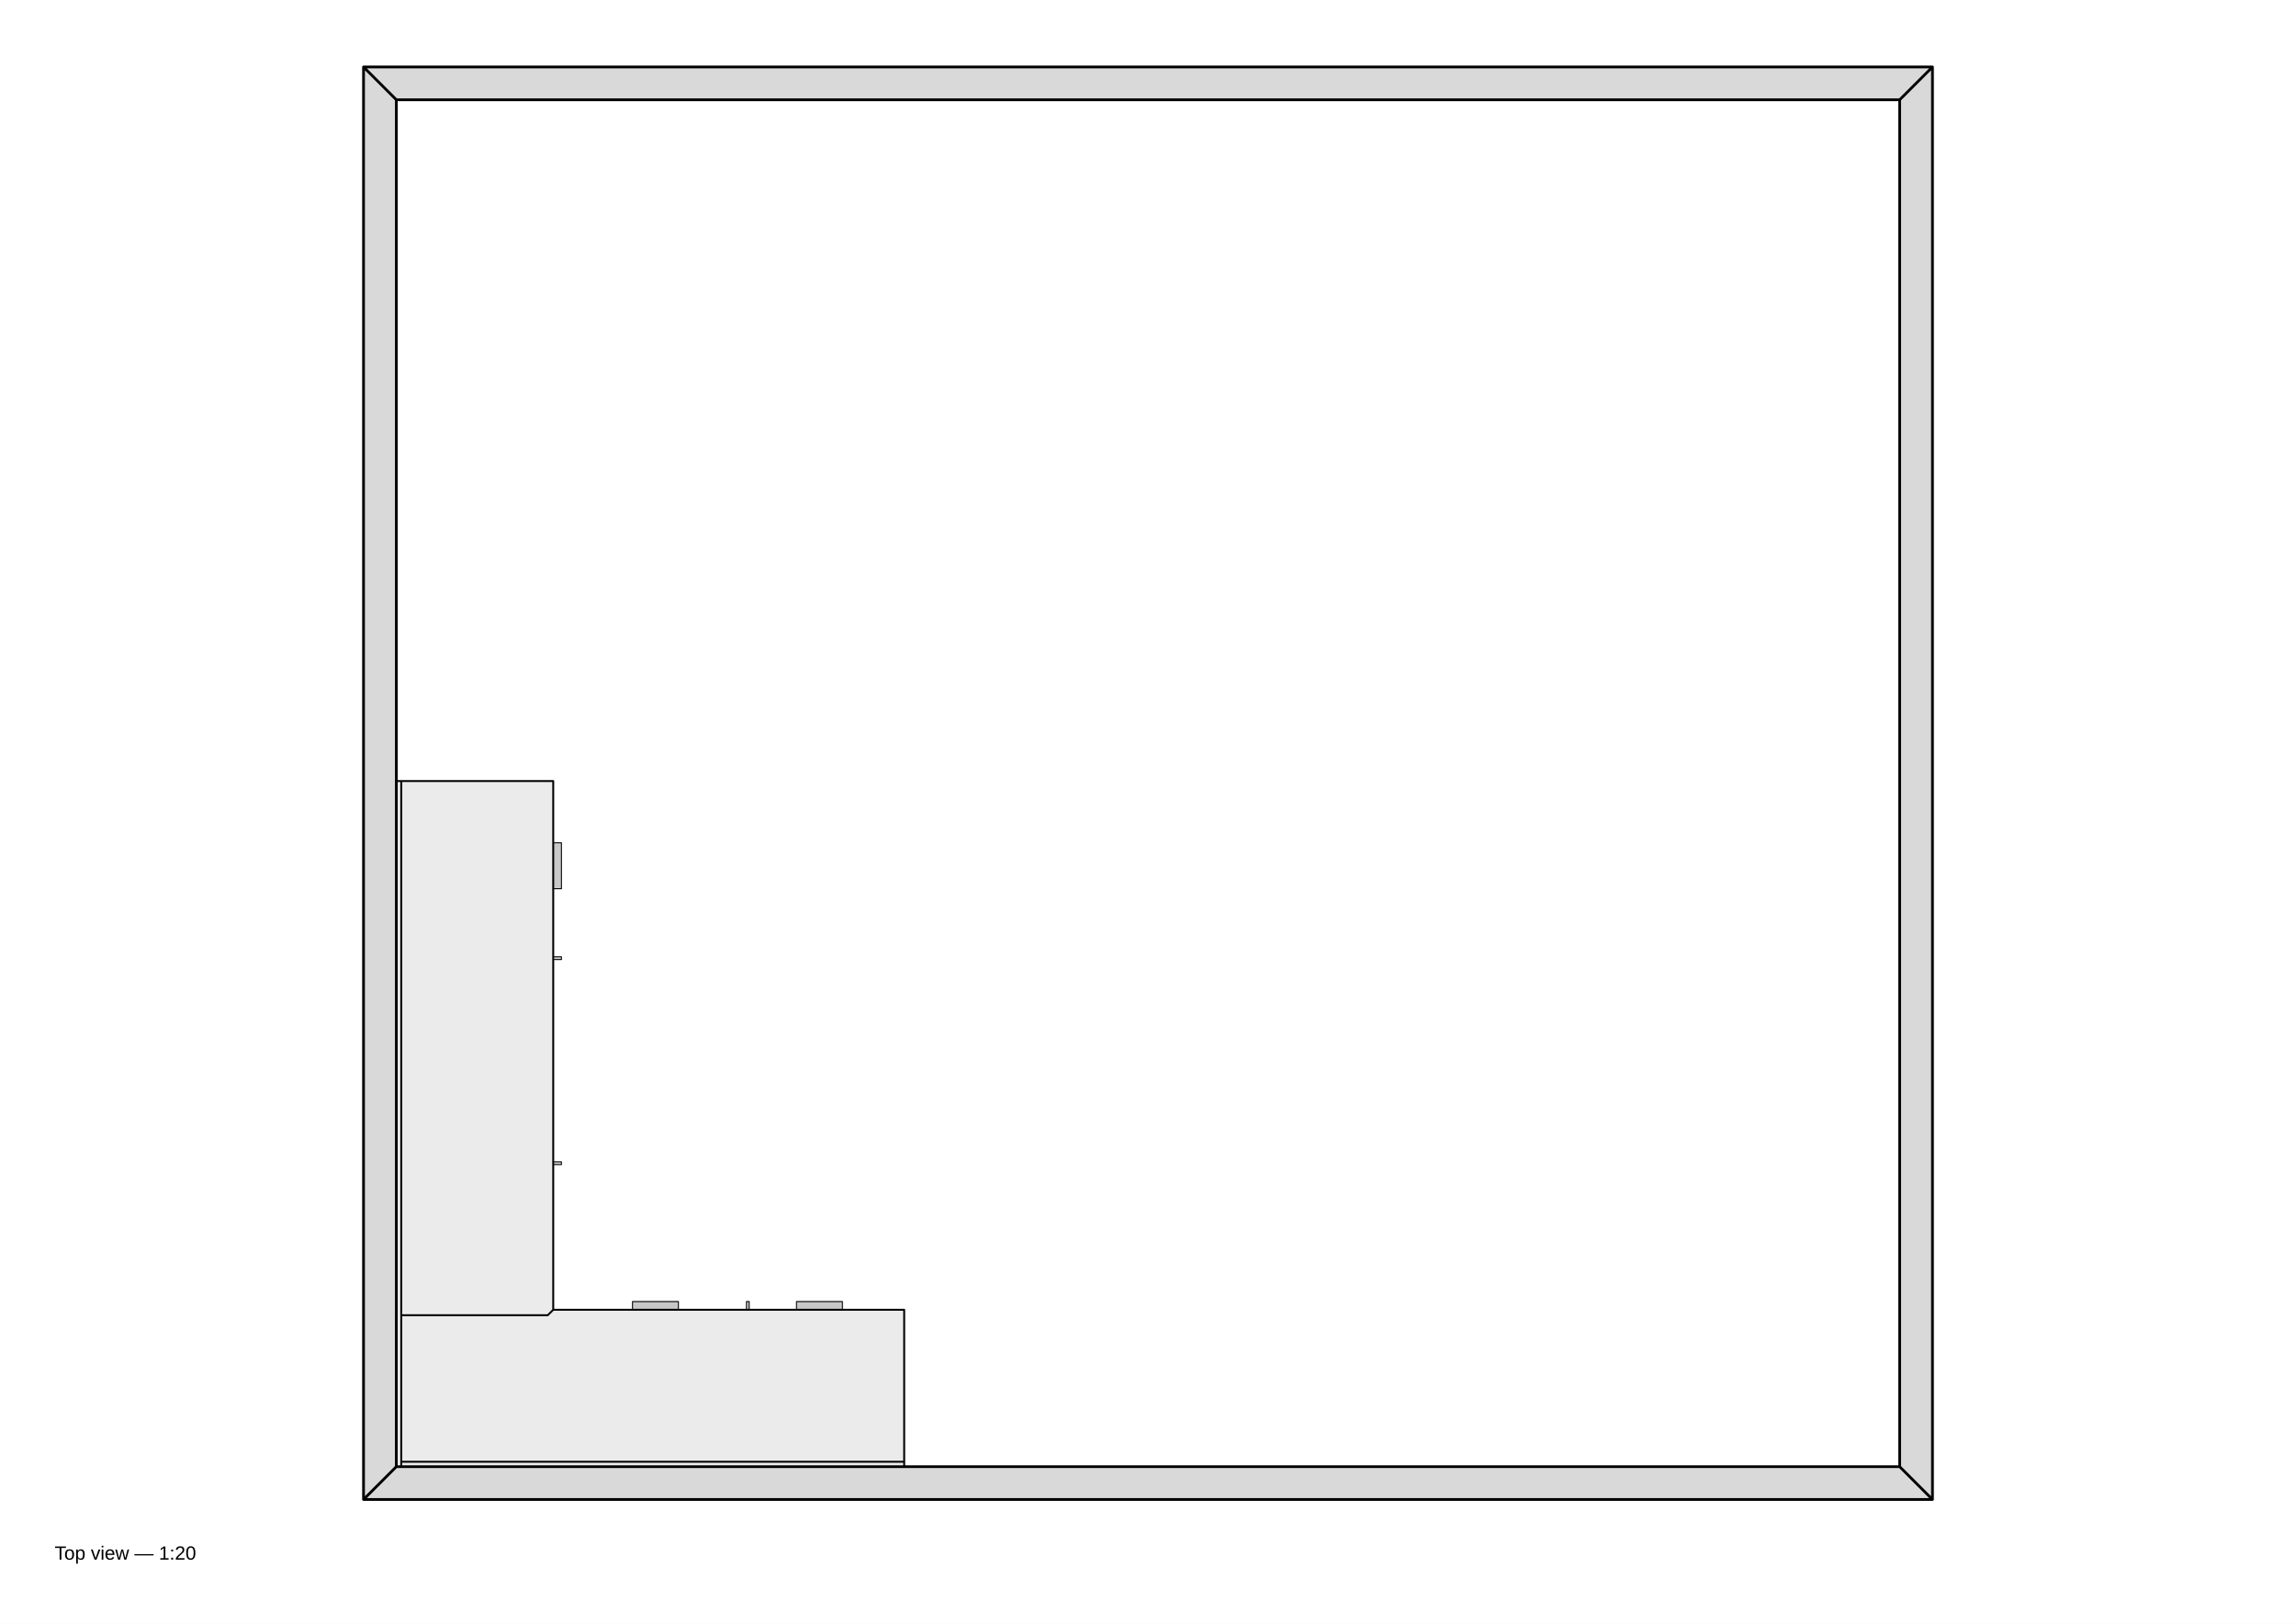
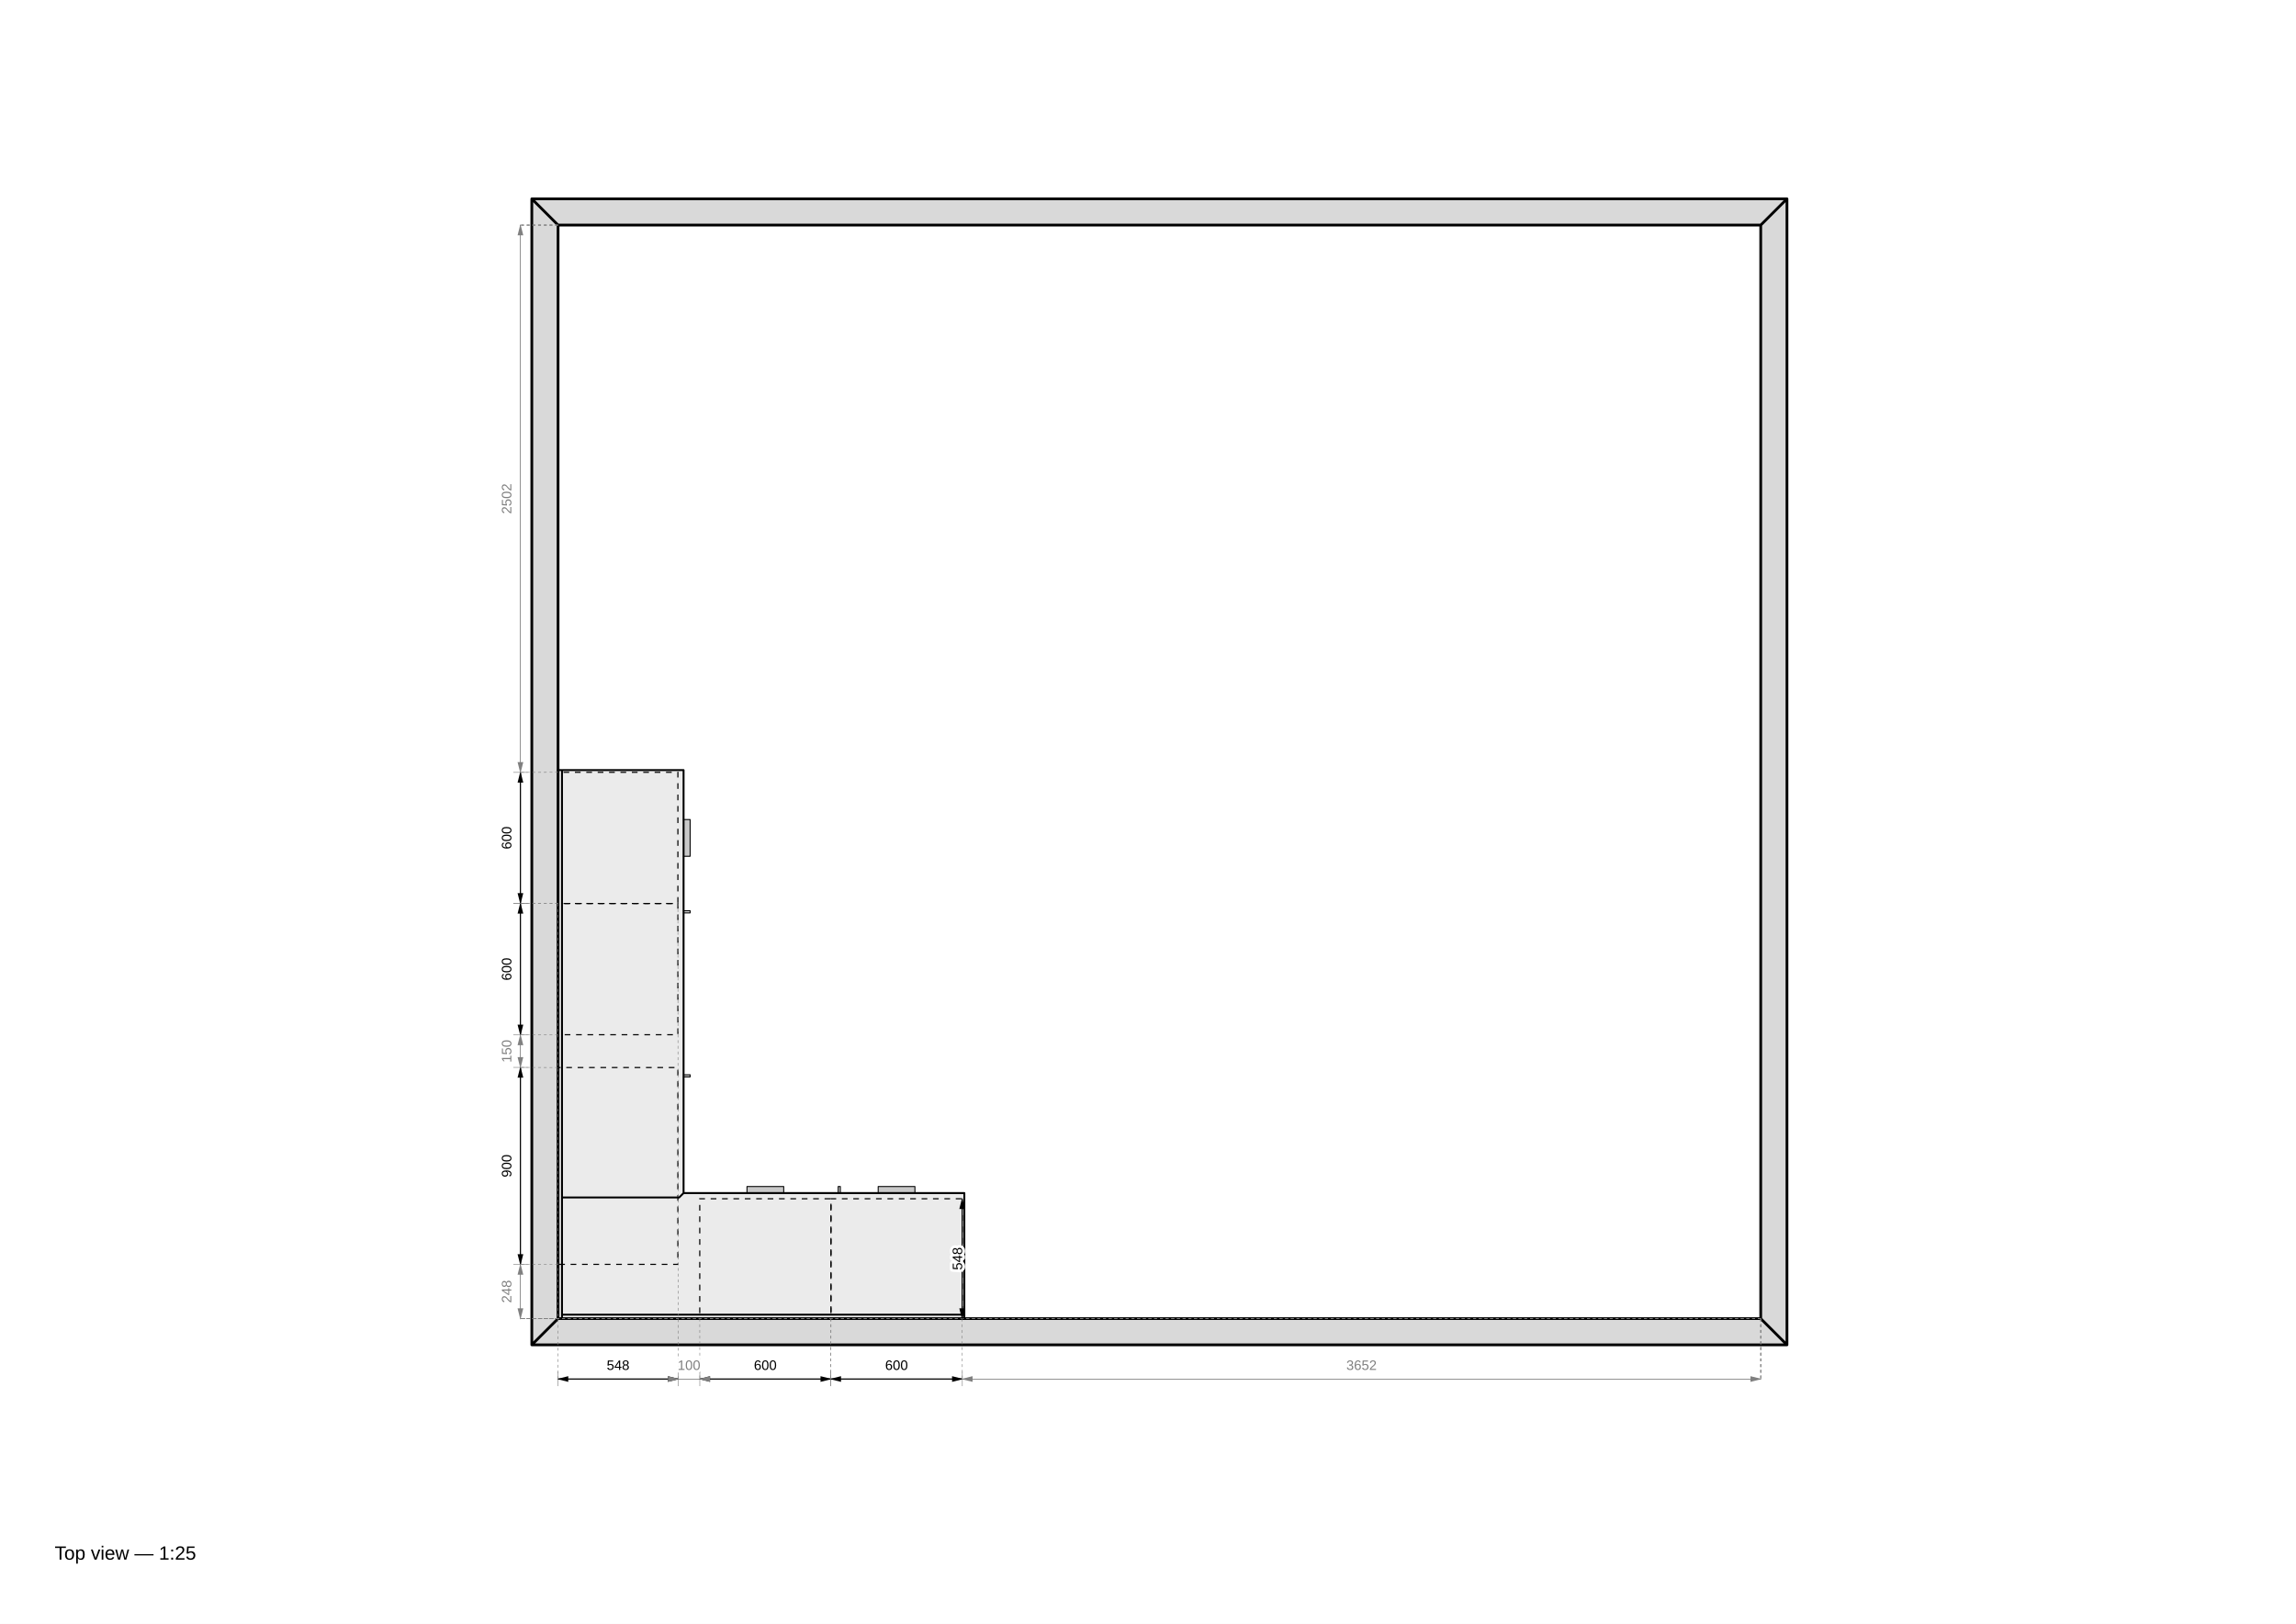
- <svg xmlns="http://www.w3.org/2000/svg" width="420mm" height="297mm" viewBox="-6265.0 -1600.0 8400.0 5940.0">
-   <rect x="-6265.0" y="-1600.0" width="8400.0" height="5940.0" fill="#ffffff" />
+ <svg xmlns="http://www.w3.org/2000/svg" width="420mm" height="297mm" viewBox="-7367.1 -2264.2 10500.0 7425.0">
+   <rect x="-7367.1" y="-2264.2" width="10500.0" height="7425.0" fill="#ffffff" />
  <g id="fills" fill-rule="evenodd">
    <path d="M-4815.0 2617.0L-4815.0 2616.0L-4814.0 2616.0L-4814.0 2617.0Z" fill="#f0f0f0" />
    <path d="M-4317.0 3251.0L-4317.0 1287.0L-4301.0 1287.0L-4301.0 3251.0Z" fill="#f0f0f0" />
    <path d="M-2987.0 3267.0L-4367.0 3267.0L-4367.0 3251.0L-2987.0 3251.0Z" fill="#f0f0f0" />
    <path d="M-4317.0 3251.0L-4317.0 1287.0L-4301.0 1287.0L-4301.0 3251.0Z" fill="#f0f0f0" />
    <path d="M-2987.0 3267.0L-4367.0 3267.0L-4367.0 3251.0L-2987.0 3251.0Z" fill="#f0f0f0" />
    <path d="M-4301.0 1287.0L-4805.0 1287.0L-4805.0 1271.0L-4301.0 1271.0Z" fill="#f0f0f0" />
    <path d="M-2987.0 3755.0L-2987.0 3251.0L-2971.0 3251.0L-2971.0 3755.0Z" fill="#f0f0f0" />
    <path d="M-4301.0 1287.0L-4805.0 1287.0L-4805.0 1271.0L-4301.0 1271.0Z" fill="#f0f0f0" />
    <path d="M-2987.0 3755.0L-2987.0 3251.0L-2971.0 3251.0L-2971.0 3755.0Z" fill="#f0f0f0" />
    <path d="M-4709.5 2632.0L-4709.5 2732.0L-4809.5 2732.0L-4809.5 2632.0Z" fill="#c8c8c8" />
    <path d="M-4312.0 2732.0L-4412.0 2732.0L-4412.0 2632.0L-4312.0 2632.0Z" fill="#c8c8c8" />
    <path d="M-4412.0 3502.0L-4412.0 3402.0L-4312.0 3402.0L-4312.0 3502.0Z" fill="#c8c8c8" />
    <path d="M-4809.5 3402.0L-4709.5 3402.0L-4709.5 3502.0L-4809.5 3502.0Z" fill="#c8c8c8" />
    <path d="M-4412.0 3119.5L-4412.0 3019.5L-4312.0 3019.5L-4312.0 3119.5Z" fill="#c8c8c8" />
    <path d="M-4682.0 1882.0L-4682.0 1982.0L-4782.0 1982.0L-4782.0 1882.0Z" fill="#c8c8c8" />
    <path d="M-4312.0 1982.0L-4412.0 1982.0L-4412.0 1882.0L-4312.0 1882.0Z" fill="#c8c8c8" />
    <path d="M-4412.0 2452.0L-4412.0 2352.0L-4312.0 2352.0L-4312.0 2452.0Z" fill="#c8c8c8" />
    <path d="M-4782.0 2352.0L-4682.0 2352.0L-4682.0 2452.0L-4782.0 2452.0Z" fill="#c8c8c8" />
    <path d="M-3552.0 3632.0L-3452.0 3632.0L-3452.0 3732.0L-3552.0 3732.0Z" fill="#c8c8c8" />
    <path d="M-3452.0 3262.0L-3452.0 3362.0L-3552.0 3362.0L-3552.0 3262.0Z" fill="#c8c8c8" />
    <path d="M-2982.0 3362.0L-3082.0 3362.0L-3082.0 3262.0L-2982.0 3262.0Z" fill="#c8c8c8" />
    <path d="M-3082.0 3732.0L-3082.0 3632.0L-2982.0 3632.0L-2982.0 3732.0Z" fill="#c8c8c8" />
    <path d="M-4682.0 1282.0L-4682.0 1382.0L-4782.0 1382.0L-4782.0 1282.0Z" fill="#c8c8c8" />
    <path d="M-4312.0 1382.0L-4412.0 1382.0L-4412.0 1282.0L-4312.0 1282.0Z" fill="#c8c8c8" />
    <path d="M-4412.0 1852.0L-4412.0 1752.0L-4312.0 1752.0L-4312.0 1852.0Z" fill="#c8c8c8" />
    <path d="M-4782.0 1752.0L-4682.0 1752.0L-4682.0 1852.0L-4782.0 1852.0Z" fill="#c8c8c8" />
    <path d="M-4814.5 3498.0L-4814.5 2636.0L-4267.5 2636.0L-4267.5 3498.0Z" fill="#ffffff" />
    <path d="M-4787.0 2448.0L-4787.0 1886.0L-4267.5 1886.0L-4267.5 2448.0Z" fill="#ffffff" />
    <path d="M-4787.0 1848.0L-4787.0 1286.0L-4267.5 1286.0L-4267.5 1848.0Z" fill="#ffffff" />
    <path d="M-2986.0 3737.0L-3548.0 3737.0L-3548.0 3217.5L-2986.0 3217.5Z" fill="#ffffff" />
    <path d="M-4305.0 2595.0L-4305.0 2555.0L-4265.0 2555.0L-4265.0 2595.0Z" fill="#ffffff" />
    <path d="M-4755.0 1830.5L-4755.0 1303.5L-4265.0 1303.5L-4265.0 1830.5Z" fill="#f5f5f5" />
    <path d="M-4670.0 1848.0L-4670.0 1817.0L-4269.0 1817.0L-4269.0 1848.0Z" fill="#c8c8c8" />
    <path d="M-4670.0 1317.0L-4670.0 1286.0L-4269.0 1286.0L-4269.0 1317.0Z" fill="#c8c8c8" />
    <path d="M-4330.2 3112.0L-4350.8 3112.0L-4350.8 3103.0L-4330.2 3103.0Z" fill="#c8c8c8" />
    <path d="M-4771.1 3505.4L-4771.1 3484.7L-4762.9 3484.7L-4762.9 3505.4Z" fill="#c8c8c8" />
    <path d="M-4762.9 2629.6L-4762.9 2650.3L-4771.1 2650.3L-4771.1 2629.6Z" fill="#c8c8c8" />
    <path d="M-4361.6 3505.4L-4361.6 3484.7L-4353.4 3484.7L-4353.4 3505.4Z" fill="#c8c8c8" />
    <path d="M-4353.4 2629.6L-4353.4 2650.3L-4361.6 2650.3L-4361.6 2629.6Z" fill="#c8c8c8" />
    <path d="M-4771.1 2455.4L-4771.1 2434.7L-4762.9 2434.7L-4762.9 2455.4Z" fill="#c8c8c8" />
    <path d="M-4762.9 1879.6L-4762.9 1900.3L-4771.1 1900.3L-4771.1 1879.6Z" fill="#c8c8c8" />
    <path d="M-4291.1 2455.4L-4291.1 2434.7L-4282.9 2434.7L-4282.9 2455.4Z" fill="#c8c8c8" />
    <path d="M-4282.9 1879.6L-4282.9 1900.3L-4291.1 1900.3L-4291.1 1879.6Z" fill="#c8c8c8" />
    <path d="M-4787.0 3497.5L-4787.0 2636.5L-4339.0 2636.5L-4339.0 3497.5Z" fill="#ffffff" />
    <path d="M-4787.0 2447.5L-4787.0 1886.5L-4267.0 1886.5L-4267.0 2447.5Z" fill="#ffffff" />
    <path d="M-4246.0 1651.0L-4246.0 1483.0L-4211.0 1483.0L-4211.0 1651.0Z" fill="#c8c8c8" />
    <path d="M-4762.0 1841.0L-4762.0 1775.0L-4265.0 1775.0L-4265.0 1841.0Z" fill="#c8c8c8" />
    <path d="M-4762.0 1359.0L-4762.0 1293.0L-4265.0 1293.0L-4265.0 1359.0Z" fill="#c8c8c8" />
    <path d="M-4755.0 1829.0L-4755.0 1305.0L-4739.0 1305.0L-4739.0 1829.0Z" fill="#f5f5f5" />
    <path d="M-4265.0 1864.0L-4265.0 1270.0L-4246.0 1270.0L-4246.0 1864.0Z" fill="#f5f5f5" />
    <path d="M-2978.6 3721.1L-2999.3 3721.1L-2999.3 3712.9L-2978.6 3712.9Z" fill="#c8c8c8" />
    <path d="M-3554.4 3712.9L-3533.7 3712.9L-3533.7 3721.1L-3554.4 3721.1Z" fill="#c8c8c8" />
    <path d="M-2978.6 3241.1L-2999.3 3241.1L-2999.3 3232.9L-2978.6 3232.9Z" fill="#c8c8c8" />
    <path d="M-3554.4 3232.9L-3533.7 3232.9L-3533.7 3241.1L-3554.4 3241.1Z" fill="#c8c8c8" />
    <path d="M-2986.5 3737.0L-3547.5 3737.0L-3547.5 3217.0L-2986.5 3217.0Z" fill="#ffffff" />
    <path d="M-4755.0 1830.5L-4755.0 1303.5L-4265.0 1303.5L-4265.0 1830.5Z" fill="#f5f5f5" />
    <path d="M-4670.0 1848.0L-4670.0 1817.0L-4269.0 1817.0L-4269.0 1848.0Z" fill="#c8c8c8" />
    <path d="M-4670.0 1317.0L-4670.0 1286.0L-4269.0 1286.0L-4269.0 1317.0Z" fill="#c8c8c8" />
    <path d="M-4305.0 2595.0L-4305.0 2555.0L-4265.0 2555.0L-4265.0 2595.0Z" fill="#ffffff" />
    <path d="M-4330.2 3112.0L-4350.8 3112.0L-4350.8 3103.0L-4330.2 3103.0Z" fill="#c8c8c8" />
    <path d="M-4771.1 3505.4L-4771.1 3484.7L-4762.9 3484.7L-4762.9 3505.4Z" fill="#c8c8c8" />
    <path d="M-4762.9 2629.6L-4762.9 2650.3L-4771.1 2650.3L-4771.1 2629.6Z" fill="#c8c8c8" />
    <path d="M-4361.6 3505.4L-4361.6 3484.7L-4353.4 3484.7L-4353.4 3505.4Z" fill="#c8c8c8" />
    <path d="M-4353.4 2629.6L-4353.4 2650.3L-4361.6 2650.3L-4361.6 2629.6Z" fill="#c8c8c8" />
    <path d="M-4771.1 2455.4L-4771.1 2434.7L-4762.9 2434.7L-4762.9 2455.4Z" fill="#c8c8c8" />
    <path d="M-4762.9 1879.6L-4762.9 1900.3L-4771.1 1900.3L-4771.1 1879.6Z" fill="#c8c8c8" />
    <path d="M-4291.1 2455.4L-4291.1 2434.7L-4282.9 2434.7L-4282.9 2455.4Z" fill="#c8c8c8" />
    <path d="M-4282.9 1879.6L-4282.9 1900.3L-4291.1 1900.3L-4291.1 1879.6Z" fill="#c8c8c8" />
    <path d="M-4787.0 3497.5L-4787.0 2636.5L-4339.0 2636.5L-4339.0 3497.5Z" fill="#ffffff" />
    <path d="M-4787.0 2447.5L-4787.0 1886.5L-4267.0 1886.5L-4267.0 2447.5Z" fill="#ffffff" />
    <path d="M-4762.0 1841.0L-4762.0 1775.0L-4265.0 1775.0L-4265.0 1841.0Z" fill="#c8c8c8" />
    <path d="M-4762.0 1359.0L-4762.0 1293.0L-4265.0 1293.0L-4265.0 1359.0Z" fill="#c8c8c8" />
    <path d="M-4755.0 1829.0L-4755.0 1305.0L-4739.0 1305.0L-4739.0 1829.0Z" fill="#f5f5f5" />
    <path d="M-3524.0 3196.0L-3534.0 3196.0L-3534.0 3161.0L-3524.0 3161.0Z" fill="#c8c8c8" />
    <path d="M-4246.0 1651.0L-4246.0 1483.0L-4211.0 1483.0L-4211.0 1651.0Z" fill="#c8c8c8" />
    <path d="M-2970.0 3215.0L-3564.0 3215.0L-3564.0 3196.0L-2970.0 3196.0Z" fill="#f5f5f5" />
    <path d="M-4265.0 1864.0L-4265.0 1270.0L-4246.0 1270.0L-4246.0 1864.0Z" fill="#f5f5f5" />
    <path d="M-3003.5 3705.0L-3530.5 3705.0L-3530.5 3215.0L-3003.5 3215.0Z" fill="#f5f5f5" />
    <path d="M-4755.0 1830.5L-4755.0 1303.5L-4265.0 1303.5L-4265.0 1830.5Z" fill="#f5f5f5" />
    <path d="M-2986.0 3620.0L-3017.0 3620.0L-3017.0 3219.0L-2986.0 3219.0Z" fill="#c8c8c8" />
    <path d="M-3517.0 3620.0L-3548.0 3620.0L-3548.0 3219.0L-3517.0 3219.0Z" fill="#c8c8c8" />
    <path d="M-4670.0 1848.0L-4670.0 1817.0L-4269.0 1817.0L-4269.0 1848.0Z" fill="#c8c8c8" />
    <path d="M-4670.0 1317.0L-4670.0 1286.0L-4269.0 1286.0L-4269.0 1317.0Z" fill="#c8c8c8" />
    <path d="M-2993.0 3712.0L-3059.0 3712.0L-3059.0 3215.0L-2993.0 3215.0Z" fill="#c8c8c8" />
    <path d="M-3475.0 3712.0L-3541.0 3712.0L-3541.0 3215.0L-3475.0 3215.0Z" fill="#c8c8c8" />
    <path d="M-3005.0 3705.0L-3529.0 3705.0L-3529.0 3689.0L-3005.0 3689.0Z" fill="#f5f5f5" />
    <path d="M-4762.0 1841.0L-4762.0 1775.0L-4265.0 1775.0L-4265.0 1841.0Z" fill="#c8c8c8" />
    <path d="M-4762.0 1359.0L-4762.0 1293.0L-4265.0 1293.0L-4265.0 1359.0Z" fill="#c8c8c8" />
    <path d="M-4755.0 1829.0L-4755.0 1305.0L-4739.0 1305.0L-4739.0 1829.0Z" fill="#f5f5f5" />
    <path d="M-4246.0 1910.0L-4246.0 1900.0L-4211.0 1900.0L-4211.0 1910.0Z" fill="#c8c8c8" />
    <path d="M-3783.0 3196.0L-3951.0 3196.0L-3951.0 3161.0L-3783.0 3161.0Z" fill="#c8c8c8" />
    <path d="M-3183.0 3196.0L-3351.0 3196.0L-3351.0 3161.0L-3183.0 3161.0Z" fill="#c8c8c8" />
    <path d="M-4246.0 1651.0L-4246.0 1483.0L-4211.0 1483.0L-4211.0 1651.0Z" fill="#c8c8c8" />
    <path d="M-4246.0 2660.0L-4246.0 2650.0L-4211.0 2650.0L-4211.0 2660.0Z" fill="#c8c8c8" />
    <path d="M-4286.5 3498.0L-4286.5 3117.0L-4267.5 3117.0L-4267.5 3498.0Z" fill="#ffffff" />
    <path d="M-4337.5 3117.0L-4337.5 3098.0L-4267.5 3098.0L-4267.5 3117.0Z" fill="#ffffff" />
    <path d="M-4795.0 3508.0L-4795.0 2626.0L-4787.0 2626.0L-4787.0 3508.0Z" fill="#ffffff" />
    <path d="M-4305.0 2595.0L-4305.0 2555.0L-4265.0 2555.0L-4265.0 2595.0Z" fill="#ffffff" />
    <path d="M-3570.0 3215.0L-4164.0 3215.0L-4164.0 3196.0L-3570.0 3196.0Z" fill="#ffffff" />
    <path d="M-4265.0 2464.0L-4265.0 1870.0L-4246.0 1870.0L-4246.0 2464.0Z" fill="#f5f5f5" />
    <path d="M-2970.0 3215.0L-3564.0 3215.0L-3564.0 3196.0L-2970.0 3196.0Z" fill="#f5f5f5" />
    <path d="M-4265.0 1864.0L-4265.0 1270.0L-4246.0 1270.0L-4246.0 1864.0Z" fill="#f5f5f5" />
    <path d="M-4795.0 2458.0L-4795.0 1876.0L-4787.0 1876.0L-4787.0 2458.0Z" fill="#ffffff" />
    <path d="M-2976.0 3745.0L-3558.0 3745.0L-3558.0 3737.0L-2976.0 3737.0Z" fill="#ffffff" />
    <path d="M-4795.0 1858.0L-4795.0 1276.0L-4787.0 1276.0L-4787.0 1858.0Z" fill="#ffffff" />
    <path d="M-4387.0 3498.0L-4387.0 2636.0L-4267.0 2636.0L-4267.0 3498.0Z" fill="#f5f5f5" />
    <path d="M-4815.0 3498.0L-4815.0 2636.0L-4695.0 2636.0L-4695.0 3498.0Z" fill="#ffffff" />
    <path d="M-4387.0 2448.0L-4387.0 1886.0L-4267.0 1886.0L-4267.0 2448.0Z" fill="#f5f5f5" />
    <path d="M-4787.0 2448.0L-4787.0 1886.0L-4667.0 1886.0L-4667.0 2448.0Z" fill="#ffffff" />
    <path d="M-2986.0 3337.0L-3548.0 3337.0L-3548.0 3217.0L-2986.0 3217.0Z" fill="#f5f5f5" />
    <path d="M-2986.0 3737.0L-3548.0 3737.0L-3548.0 3617.0L-2986.0 3617.0Z" fill="#ffffff" />
    <path d="M-4387.0 1848.0L-4387.0 1286.0L-4267.0 1286.0L-4267.0 1848.0Z" fill="#f5f5f5" />
    <path d="M-4787.0 1848.0L-4787.0 1286.0L-4667.0 1286.0L-4667.0 1848.0Z" fill="#ffffff" />
    <path d="M-4815.0 3517.0L-4815.0 3498.0L-4267.0 3498.0L-4267.0 3517.0Z" fill="#ffffff" />
    <path d="M-4815.0 2636.0L-4815.0 2617.0L-4267.0 2617.0L-4267.0 2636.0Z" fill="#ffffff" />
    <path d="M-4265.0 3114.0L-4265.0 2620.0L-4246.0 2620.0L-4246.0 3114.0Z" fill="#f5f5f5" />
    <path d="M-4170.0 3215.0L-4246.0 3215.0L-4246.0 3196.0L-4170.0 3196.0Z" fill="#ffffff" />
    <path d="M-4265.0 3215.0L-4265.0 3120.0L-4246.0 3120.0L-4246.0 3215.0Z" fill="#ffffff" />
    <path d="M-3568.0 3765.0L-4166.0 3765.0L-4166.0 3215.0L-3568.0 3215.0Z" fill="#c8c8c8" />
    <path d="M-4417.0 2617.0L-4417.0 2598.0L-4267.0 2598.0L-4267.0 2617.0Z" fill="#ffffff" />
    <path d="M-4265.0 2617.0L-4265.0 2473.0L-4246.0 2473.0L-4246.0 2617.0Z" fill="#ffffff" />
    <path d="M-4815.0 2467.0L-4815.0 2448.0L-4267.0 2448.0L-4267.0 2467.0Z" fill="#ffffff" />
    <path d="M-4815.0 1886.0L-4815.0 1867.0L-4267.0 1867.0L-4267.0 1886.0Z" fill="#ffffff" />
    <path d="M-2967.0 3765.0L-2986.0 3765.0L-2986.0 3217.0L-2967.0 3217.0Z" fill="#ffffff" />
    <path d="M-3548.0 3765.0L-3567.0 3765.0L-3567.0 3217.0L-3548.0 3217.0Z" fill="#ffffff" />
    <path d="M-4815.0 1867.0L-4815.0 1848.0L-4267.0 1848.0L-4267.0 1867.0Z" fill="#ffffff" />
    <path d="M-4815.0 1286.0L-4815.0 1267.0L-4267.0 1267.0L-4267.0 1286.0Z" fill="#ffffff" />
    <path d="M-4815.0 3211.0L-4815.0 1257.0L-4241.0 1257.0L-4241.0 3191.0L-4261.0 3211.0Z" fill="#ebebeb" />
    <path d="M-2957.0 3765.0L-4815.0 3765.0L-4815.0 3211.0L-4261.0 3211.0L-4241.0 3191.0L-2957.0 3191.0Z" fill="#ebebeb" />
    <path d="M-4815.0 3765.0L-4815.0 1257.0L-4797.0 1257.0L-4797.0 3765.0Z" fill="#ebebeb" />
    <path d="M-2957.0 3765.0L-4797.0 3765.0L-4797.0 3747.0L-2957.0 3747.0Z" fill="#ebebeb" />
    <path d="M-4815.0 3765.0L-4815.0 1257.0L-4797.0 1257.0L-4797.0 3765.0Z" fill="#ebebeb" />
    <path d="M-2957.0 3765.0L-4797.0 3765.0L-4797.0 3747.0L-2957.0 3747.0Z" fill="#ebebeb" />
    <path d="M685.0 3765.0L685.0 -1235.0L805.0 -1355.0L805.0 3885.0Z" fill="#d9d9d9" />
    <path d="M685.0 -1235.0L-4815.0 -1235.0L-4935.0 -1355.0L805.0 -1355.0Z" fill="#d9d9d9" />
    <path d="M-4815.0 -1235.0L-4815.0 3765.0L-4935.0 3885.0L-4935.0 -1355.0Z" fill="#d9d9d9" />
    <path d="M-4815.0 3765.0L685.0 3765.0L805.0 3885.0L-4935.0 3885.0Z" fill="#d9d9d9" />
  </g>
  <g id="hidden-lines" fill="none" stroke="#000000" stroke-linecap="round" />
  <g id="lines" fill="none" stroke="#000000" stroke-linecap="round" stroke-linejoin="round">
-     <path class="wall" stroke-width="10.0" d="M685.0 3765.0L685.0 -1235.0M685.0 -1235.0L805.0 -1355.0M805.0 3885.0L805.0 -1355.0M685.0 3765.0L805.0 3885.0M-4815.0 -1235.0L685.0 -1235.0M-4935.0 -1355.0L-4815.0 -1235.0M-4935.0 -1355.0L805.0 -1355.0M-4815.0 3765.0L-4815.0 -1235.0M-4935.0 3885.0L-4815.0 3765.0M-4935.0 3885.0L-4935.0 -1355.0M-4815.0 3765.0L685.0 3765.0M-4935.0 3885.0L805.0 3885.0" />
-     <path class="worktop" stroke-width="7.0" d="M-4261.0 3211.0L-4241.0 3191.0M-4815.0 1257.0L-4241.0 1257.0M-4797.0 3765.0L-4797.0 1257.0M-2957.0 3191.0L-2957.0 3765.0M-4797.0 3747.0L-4797.0 3765.0M-4797.0 3747.0L-2957.0 3747.0M-4241.0 3191.0L-4241.0 1257.0M-4797.0 3211.0L-4261.0 3211.0M-4815.0 3211.0L-4815.0 3765.0M-4241.0 3191.0L-2957.0 3191.0" />
-     <path class="hardware" stroke-width="3.6" d="M-4241.0 2660.0L-4211.0 2660.0M-4241.0 2650.0L-4211.0 2650.0M-4211.0 2660.0L-4211.0 2650.0M-4211.0 1910.0L-4211.0 1900.0M-4211.0 1651.0L-4211.0 1483.0M-3783.0 3161.0L-3783.0 3191.0M-3951.0 3161.0L-3951.0 3191.0M-3951.0 3161.0L-3783.0 3161.0M-3534.0 3161.0L-3524.0 3161.0M-3351.0 3161.0L-3183.0 3161.0M-4241.0 1910.0L-4211.0 1910.0M-4241.0 1900.0L-4211.0 1900.0M-3524.0 3161.0L-3524.0 3191.0M-3534.0 3161.0L-3534.0 3191.0M-3183.0 3161.0L-3183.0 3191.0M-3351.0 3161.0L-3351.0 3191.0M-4241.0 1651.0L-4211.0 1651.0M-4241.0 1483.0L-4211.0 1483.0" />
+     <path class="wall" stroke-width="12.5" d="M685.0 3765.0L685.0 -1235.0M685.0 -1235.0L805.0 -1355.0M805.0 3885.0L805.0 -1355.0M685.0 3765.0L805.0 3885.0M-4815.0 -1235.0L685.0 -1235.0M-4935.0 -1355.0L-4815.0 -1235.0M-4935.0 -1355.0L805.0 -1355.0M-4815.0 3765.0L-4815.0 -1235.0M-4935.0 3885.0L-4815.0 3765.0M-4935.0 3885.0L-4935.0 -1355.0M-4815.0 3765.0L685.0 3765.0M-4935.0 3885.0L805.0 3885.0" />
+     <path class="worktop" stroke-width="8.8" d="M-4261.0 3211.0L-4241.0 3191.0M-4815.0 1257.0L-4241.0 1257.0M-4797.0 3765.0L-4797.0 1257.0M-2957.0 3191.0L-2957.0 3765.0M-4797.0 3747.0L-4797.0 3765.0M-4797.0 3747.0L-2957.0 3747.0M-4241.0 3191.0L-4241.0 1257.0M-4797.0 3211.0L-4261.0 3211.0M-4815.0 3211.0L-4815.0 3765.0M-4241.0 3191.0L-2957.0 3191.0" />
+     <path class="hardware" stroke-width="4.5" d="M-4241.0 2660.0L-4211.0 2660.0M-4241.0 2650.0L-4211.0 2650.0M-4211.0 2660.0L-4211.0 2650.0M-4211.0 1910.0L-4211.0 1900.0M-4211.0 1651.0L-4211.0 1483.0M-3783.0 3161.0L-3783.0 3191.0M-3951.0 3161.0L-3951.0 3191.0M-3951.0 3161.0L-3783.0 3161.0M-3534.0 3161.0L-3524.0 3161.0M-3351.0 3161.0L-3183.0 3161.0M-4241.0 1910.0L-4211.0 1910.0M-4241.0 1900.0L-4211.0 1900.0M-3524.0 3161.0L-3524.0 3191.0M-3534.0 3161.0L-3534.0 3191.0M-3183.0 3161.0L-3183.0 3191.0M-3351.0 3161.0L-3351.0 3191.0M-4241.0 1651.0L-4211.0 1651.0M-4241.0 1483.0L-4211.0 1483.0" />
  </g>
-   <text x="-6065.0" y="4105.0" font-family="Arial, Helvetica, sans-serif" font-size="70.0">Top view — 1:20</text>
+   <g id="annotations">
+     <g transform="translate(-4935 -1355) scale(2.604167)">
+       <g>
+         <defs>
+           <marker markerWidth="20" markerHeight="10" markerUnits="userSpaceOnUse" orient="auto-start-reverse" refY="5" viewBox="0 0 20 10" id="arrowStart" refX="18">
+             <path d="M0,0 L0,10 L20,5 z" fill="context-stroke" />
+           </marker>
+           <marker markerWidth="20" markerHeight="10" markerUnits="userSpaceOnUse" orient="auto" refY="5" viewBox="0 0 20 10" id="arrowEnd" refX="18">
+             <path d="M0,0 L0,10 L20,5 z" fill="context-stroke" />
+           </marker>
+           <marker markerWidth="20" markerHeight="10" markerUnits="userSpaceOnUse" orient="auto-start-reverse" refY="5" viewBox="0 0 20 10" id="arrowStartOpposite" refX="2">
+             <path d="M0,0 L0,10 L20,5 z" fill="context-stroke" transform="translate(20, 0) scale(-1, 1)" />
+           </marker>
+           <marker markerWidth="20" markerHeight="10" markerUnits="userSpaceOnUse" orient="auto" refY="5" viewBox="0 0 20 10" id="arrowEndOpposite" refX="2">
+             <path d="M0,0 L0,10 L20,5 z" fill="context-stroke" transform="translate(20, 0) scale(-1, 1)" />
+           </marker>
+         </defs>
+         <path d="M 46.08 1870.85 L 46.08 1525.25 L 256.51 1525.25 L 256.51 1870.85 Z" fill="none" stroke="#000000" stroke-width="2" stroke-dasharray="10,10" />
+         <path d="M 525.31 1966.08 L 294.91 1966.08 L 294.91 1755.65 L 525.31 1755.65 Z" fill="none" stroke="#000000" stroke-width="2" stroke-dasharray="10,10" />
+         <path d="M 46.08 1467.65 L 46.08 1237.25 L 256.51 1237.25 L 256.51 1467.65 Z" fill="none" stroke="#000000" stroke-width="2" stroke-dasharray="10,10" />
+         <path d="M 755.71 1966.08 L 525.31 1966.08 L 525.31 1755.65 L 755.71 1755.65 Z" fill="none" stroke="#000000" stroke-width="2" stroke-dasharray="10,10" />
+         <path d="M 46.08 1237.25 L 46.08 1006.85 L 256.51 1006.85 L 256.51 1237.25 Z" fill="none" stroke="#000000" stroke-width="2" stroke-dasharray="10,10" />
+         <g>
+           <line x1="46" y1="2072.16" x2="2158" y2="2072.16" stroke="gray" stroke-width="1" />
+           <line x1="46" y1="2072.16" x2="257" y2="2072.16" stroke="black" stroke-width="2" marker-start="url(#arrowStart)" marker-end="url(#arrowEnd)" ticks-at-ends-length="25" ticks-style="[object Object]" />
+           <line x1="46" y1="2084.66" x2="46" y2="2059.66" stroke="gray" stroke-width="1" />
+           <line x1="257" y1="2084.66" x2="257" y2="2059.66" stroke="gray" stroke-width="1" />
+           <line x1="46.08" y1="1237.25" x2="46" y2="2072.16" stroke="gray" stroke-width="1" stroke-dasharray="5,5" />
+           <line x1="256.51" y1="1237.25" x2="257" y2="2072.16" stroke="gray" stroke-width="1" stroke-dasharray="5,5" />
+           <line x1="295" y1="2072.16" x2="525" y2="2072.16" stroke="black" stroke-width="2" marker-start="url(#arrowStart)" marker-end="url(#arrowEnd)" ticks-at-ends-length="25" ticks-style="[object Object]" />
+           <line x1="295" y1="2084.66" x2="295" y2="2059.66" stroke="gray" stroke-width="1" />
+           <line x1="525" y1="2084.66" x2="525" y2="2059.66" stroke="gray" stroke-width="1" />
+           <line x1="294.91" y1="1966.08" x2="295" y2="2072.16" stroke="gray" stroke-width="1" stroke-dasharray="5,5" />
+           <line x1="525.31" y1="1966.08" x2="525" y2="2072.16" stroke="gray" stroke-width="1" stroke-dasharray="5,5" />
+           <line x1="525" y1="2072.16" x2="756" y2="2072.16" stroke="black" stroke-width="2" marker-start="url(#arrowStart)" marker-end="url(#arrowEnd)" ticks-at-ends-length="25" ticks-style="[object Object]" />
+           <line x1="525" y1="2084.66" x2="525" y2="2059.66" stroke="gray" stroke-width="1" />
+           <line x1="756" y1="2084.66" x2="756" y2="2059.66" stroke="gray" stroke-width="1" />
+           <line x1="525.31" y1="1966.08" x2="525" y2="2072.16" stroke="gray" stroke-width="1" stroke-dasharray="5,5" />
+           <line x1="755.71" y1="1966.08" x2="756" y2="2072.16" stroke="gray" stroke-width="1" stroke-dasharray="5,5" />
+           <line x1="2158.08" y1="1966.08" x2="2158.08" y2="2072.16" stroke="gray" stroke-width="1" stroke-dasharray="5,5" />
+           <line x1="2158.08" y1="1966.08" x2="2158.08" y2="2072.16" stroke="gray" stroke-width="1" stroke-dasharray="5,5" />
+           <line x1="2158.08" y1="1966.08" x2="2158.08" y2="2072.16" stroke="gray" stroke-width="1" stroke-dasharray="5,5" />
+           <line x1="2158.08" y1="1966.08" x2="2158.08" y2="2072.16" stroke="gray" stroke-width="1" stroke-dasharray="5,5" />
+           <line x1="257" y1="2072.16" x2="295" y2="2072.16" stroke="gray" stroke-width="1" marker-start="url(#arrowStartOpposite)" marker-end="url(#arrowEndOpposite)" />
+           <line x1="756" y1="2072.16" x2="2158.08" y2="2072.16" stroke="gray" stroke-width="1" marker-start="url(#arrowStart)" marker-end="url(#arrowEnd)" />
+           <line x1="-20" y1="46" x2="-20" y2="1966" stroke="gray" stroke-width="1" />
+           <line x1="46.08" y1="46.08" x2="-20" y2="46.08" stroke="gray" stroke-width="1" stroke-dasharray="5,5" />
+           <line x1="46.08" y1="46.08" x2="-20" y2="46.08" stroke="gray" stroke-width="1" stroke-dasharray="5,5" />
+           <line x1="46.08" y1="46.08" x2="-20" y2="46.08" stroke="gray" stroke-width="1" stroke-dasharray="5,5" />
+           <line x1="46.08" y1="46.08" x2="-20" y2="46.08" stroke="gray" stroke-width="1" stroke-dasharray="5,5" />
+           <line x1="-20" y1="1007" x2="-20" y2="1237" stroke="black" stroke-width="2" marker-start="url(#arrowStart)" marker-end="url(#arrowEnd)" ticks-at-ends-length="25" ticks-style="[object Object]" />
+           <line x1="-32.5" y1="1007" x2="-7.5" y2="1007" stroke="gray" stroke-width="1" />
+           <line x1="-32.5" y1="1237" x2="-7.5" y2="1237" stroke="gray" stroke-width="1" />
+           <line x1="46.08" y1="1006.85" x2="-20" y2="1007" stroke="gray" stroke-width="1" stroke-dasharray="5,5" />
+           <line x1="46.08" y1="1237.25" x2="-20" y2="1237" stroke="gray" stroke-width="1" stroke-dasharray="5,5" />
+           <line x1="-20" y1="1237" x2="-20" y2="1468" stroke="black" stroke-width="2" marker-start="url(#arrowStart)" marker-end="url(#arrowEnd)" ticks-at-ends-length="25" ticks-style="[object Object]" />
+           <line x1="-32.5" y1="1237" x2="-7.5" y2="1237" stroke="gray" stroke-width="1" />
+           <line x1="-32.5" y1="1468" x2="-7.5" y2="1468" stroke="gray" stroke-width="1" />
+           <line x1="46.08" y1="1237.25" x2="-20" y2="1237" stroke="gray" stroke-width="1" stroke-dasharray="5,5" />
+           <line x1="46.08" y1="1467.65" x2="-20" y2="1468" stroke="gray" stroke-width="1" stroke-dasharray="5,5" />
+           <line x1="-20" y1="1525" x2="-20" y2="1871" stroke="black" stroke-width="2" marker-start="url(#arrowStart)" marker-end="url(#arrowEnd)" ticks-at-ends-length="25" ticks-style="[object Object]" />
+           <line x1="-32.5" y1="1525" x2="-7.5" y2="1525" stroke="gray" stroke-width="1" />
+           <line x1="-32.5" y1="1871" x2="-7.5" y2="1871" stroke="gray" stroke-width="1" />
+           <line x1="46.08" y1="1525.25" x2="-20" y2="1525" stroke="gray" stroke-width="1" stroke-dasharray="5,5" />
+           <line x1="46.08" y1="1870.85" x2="-20" y2="1871" stroke="gray" stroke-width="1" stroke-dasharray="5,5" />
+           <line x1="46.08" y1="1966.08" x2="-20" y2="1966.08" stroke="gray" stroke-width="1" stroke-dasharray="5,5" />
+           <line x1="46.08" y1="1966.08" x2="-20" y2="1966.08" stroke="gray" stroke-width="1" stroke-dasharray="5,5" />
+           <line x1="46.08" y1="1966.08" x2="-20" y2="1966.08" stroke="gray" stroke-width="1" stroke-dasharray="5,5" />
+           <line x1="46.08" y1="1966.08" x2="-20" y2="1966.08" stroke="gray" stroke-width="1" stroke-dasharray="5,5" />
+           <line x1="46.08" y1="1966.08" x2="-20" y2="1966.08" stroke="gray" stroke-width="1" stroke-dasharray="5,5" />
+           <line x1="46.08" y1="1966.08" x2="-20" y2="1966.08" stroke="gray" stroke-width="1" stroke-dasharray="5,5" />
+           <line x1="2158.08" y1="1966.08" x2="-20" y2="1966.08" stroke="gray" stroke-width="1" stroke-dasharray="5,5" />
+           <line x1="2158.08" y1="1966.08" x2="-20" y2="1966.08" stroke="gray" stroke-width="1" stroke-dasharray="5,5" />
+           <line x1="46.08" y1="1966.08" x2="-20" y2="1966.08" stroke="gray" stroke-width="1" stroke-dasharray="5,5" />
+           <line x1="46.08" y1="1966.08" x2="-20" y2="1966.08" stroke="gray" stroke-width="1" stroke-dasharray="5,5" />
+           <line x1="2158.08" y1="1966.08" x2="-20" y2="1966.08" stroke="gray" stroke-width="1" stroke-dasharray="5,5" />
+           <line x1="2158.08" y1="1966.08" x2="-20" y2="1966.08" stroke="gray" stroke-width="1" stroke-dasharray="5,5" />
+           <line x1="-20" y1="46.08" x2="-20" y2="1007" stroke="gray" stroke-width="1" marker-start="url(#arrowStart)" marker-end="url(#arrowEnd)" />
+           <line x1="-20" y1="1468" x2="-20" y2="1525" stroke="gray" stroke-width="1" marker-start="url(#arrowStart)" marker-end="url(#arrowEnd)" />
+           <line x1="-20" y1="1871" x2="-20" y2="1966.08" stroke="gray" stroke-width="1" marker-start="url(#arrowStart)" marker-end="url(#arrowEnd)" />
+           <line x1="755.71" y1="1755.65" x2="755.71" y2="1966.08" stroke="black" stroke-width="2" marker-start="url(#arrowStart)" marker-end="url(#arrowEnd)" />
+           <text x="151.5" y="2056.16" fill="black" font-size="24" font-family="Arial" stroke="white" stroke-width="10" paint-order="stroke" text-anchor="middle" stroke-linejoin="round" alignment-baseline="middle" transform="rotate(0, 151.5, 2056.16)">548</text>
+           <text x="410" y="2056.16" fill="black" font-size="24" font-family="Arial" stroke="white" stroke-width="10" paint-order="stroke" text-anchor="middle" stroke-linejoin="round" alignment-baseline="middle" transform="rotate(0, 410, 2056.16)">600</text>
+           <text x="640.5" y="2056.16" fill="black" font-size="24" font-family="Arial" stroke="white" stroke-width="10" paint-order="stroke" text-anchor="middle" stroke-linejoin="round" alignment-baseline="middle" transform="rotate(0, 640.5, 2056.16)">600</text>
+           <text x="276" y="2056.16" fill="gray" font-size="24" font-family="Arial" stroke="white" stroke-width="10" paint-order="stroke" text-anchor="middle" stroke-linejoin="round" alignment-baseline="middle" transform="rotate(0, 276, 2056.16)">100</text>
+           <text x="1457.04" y="2056.16" fill="gray" font-size="24" font-family="Arial" stroke="white" stroke-width="10" paint-order="stroke" text-anchor="middle" stroke-linejoin="round" alignment-baseline="middle" transform="rotate(0, 1457.04, 2056.16)">3652</text>
+           <text x="-36" y="1122" fill="black" font-size="24" font-family="Arial" stroke="white" stroke-width="10" paint-order="stroke" text-anchor="middle" stroke-linejoin="round" alignment-baseline="middle" transform="rotate(270, -36, 1122)">600</text>
+           <text x="-36" y="1352.5" fill="black" font-size="24" font-family="Arial" stroke="white" stroke-width="10" paint-order="stroke" text-anchor="middle" stroke-linejoin="round" alignment-baseline="middle" transform="rotate(270, -36, 1352.5)">600</text>
+           <text x="-36" y="1698" fill="black" font-size="24" font-family="Arial" stroke="white" stroke-width="10" paint-order="stroke" text-anchor="middle" stroke-linejoin="round" alignment-baseline="middle" transform="rotate(270, -36, 1698)">900</text>
+           <text x="-36" y="526.54" fill="gray" font-size="24" font-family="Arial" stroke="white" stroke-width="10" paint-order="stroke" text-anchor="middle" stroke-linejoin="round" alignment-baseline="middle" transform="rotate(270, -36, 526.54)">2502</text>
+           <text x="-36" y="1496.5" fill="gray" font-size="24" font-family="Arial" stroke="white" stroke-width="10" paint-order="stroke" text-anchor="middle" stroke-linejoin="round" alignment-baseline="middle" transform="rotate(270, -36, 1496.5)">150</text>
+           <text x="-36" y="1918.54" fill="gray" font-size="24" font-family="Arial" stroke="white" stroke-width="10" paint-order="stroke" text-anchor="middle" stroke-linejoin="round" alignment-baseline="middle" transform="rotate(270, -36, 1918.54)">248</text>
+           <text x="755.71" y="1860.86" fill="black" font-size="24" font-family="Arial" stroke="white" stroke-width="10" paint-order="stroke" text-anchor="middle" stroke-linejoin="round" alignment-baseline="middle" transform="rotate(270, 755.71, 1860.86)">548</text>
+         </g>
+       </g>
+     </g>
+   </g>
+   <text x="-7117.1" y="4867.1" font-family="Arial, Helvetica, sans-serif" font-size="87.5">Top view — 1:25</text>
</svg>
